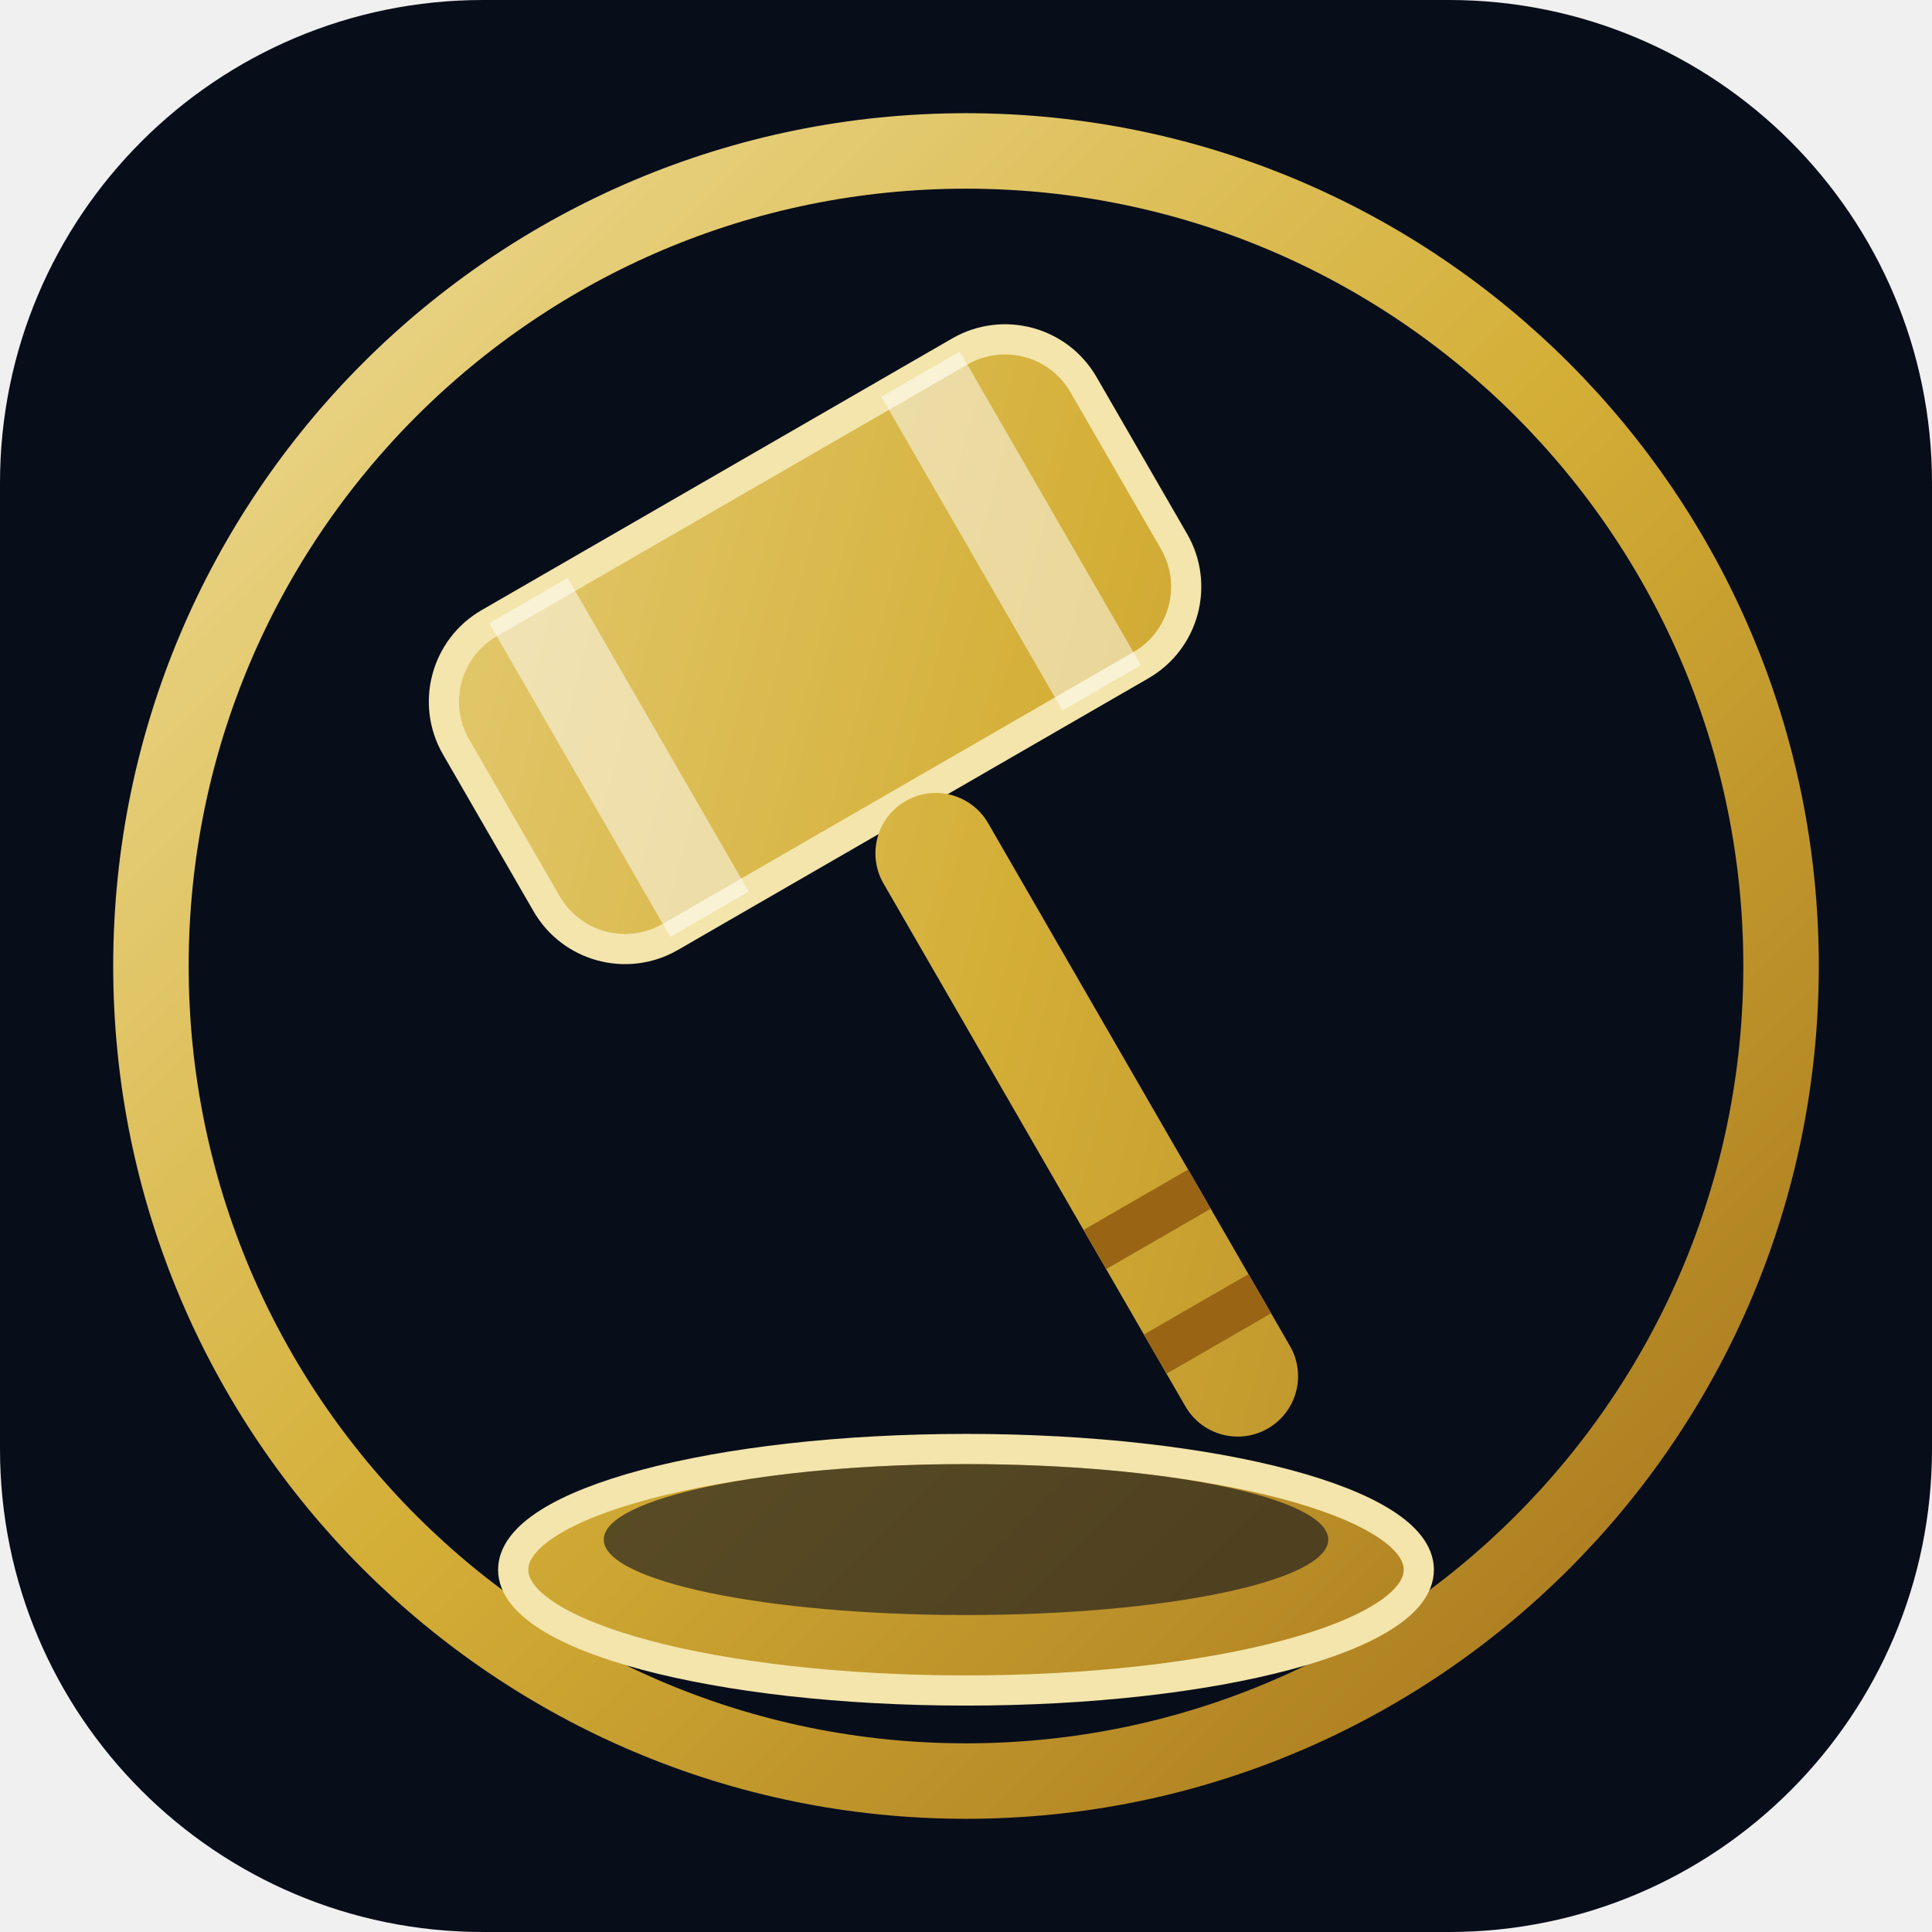
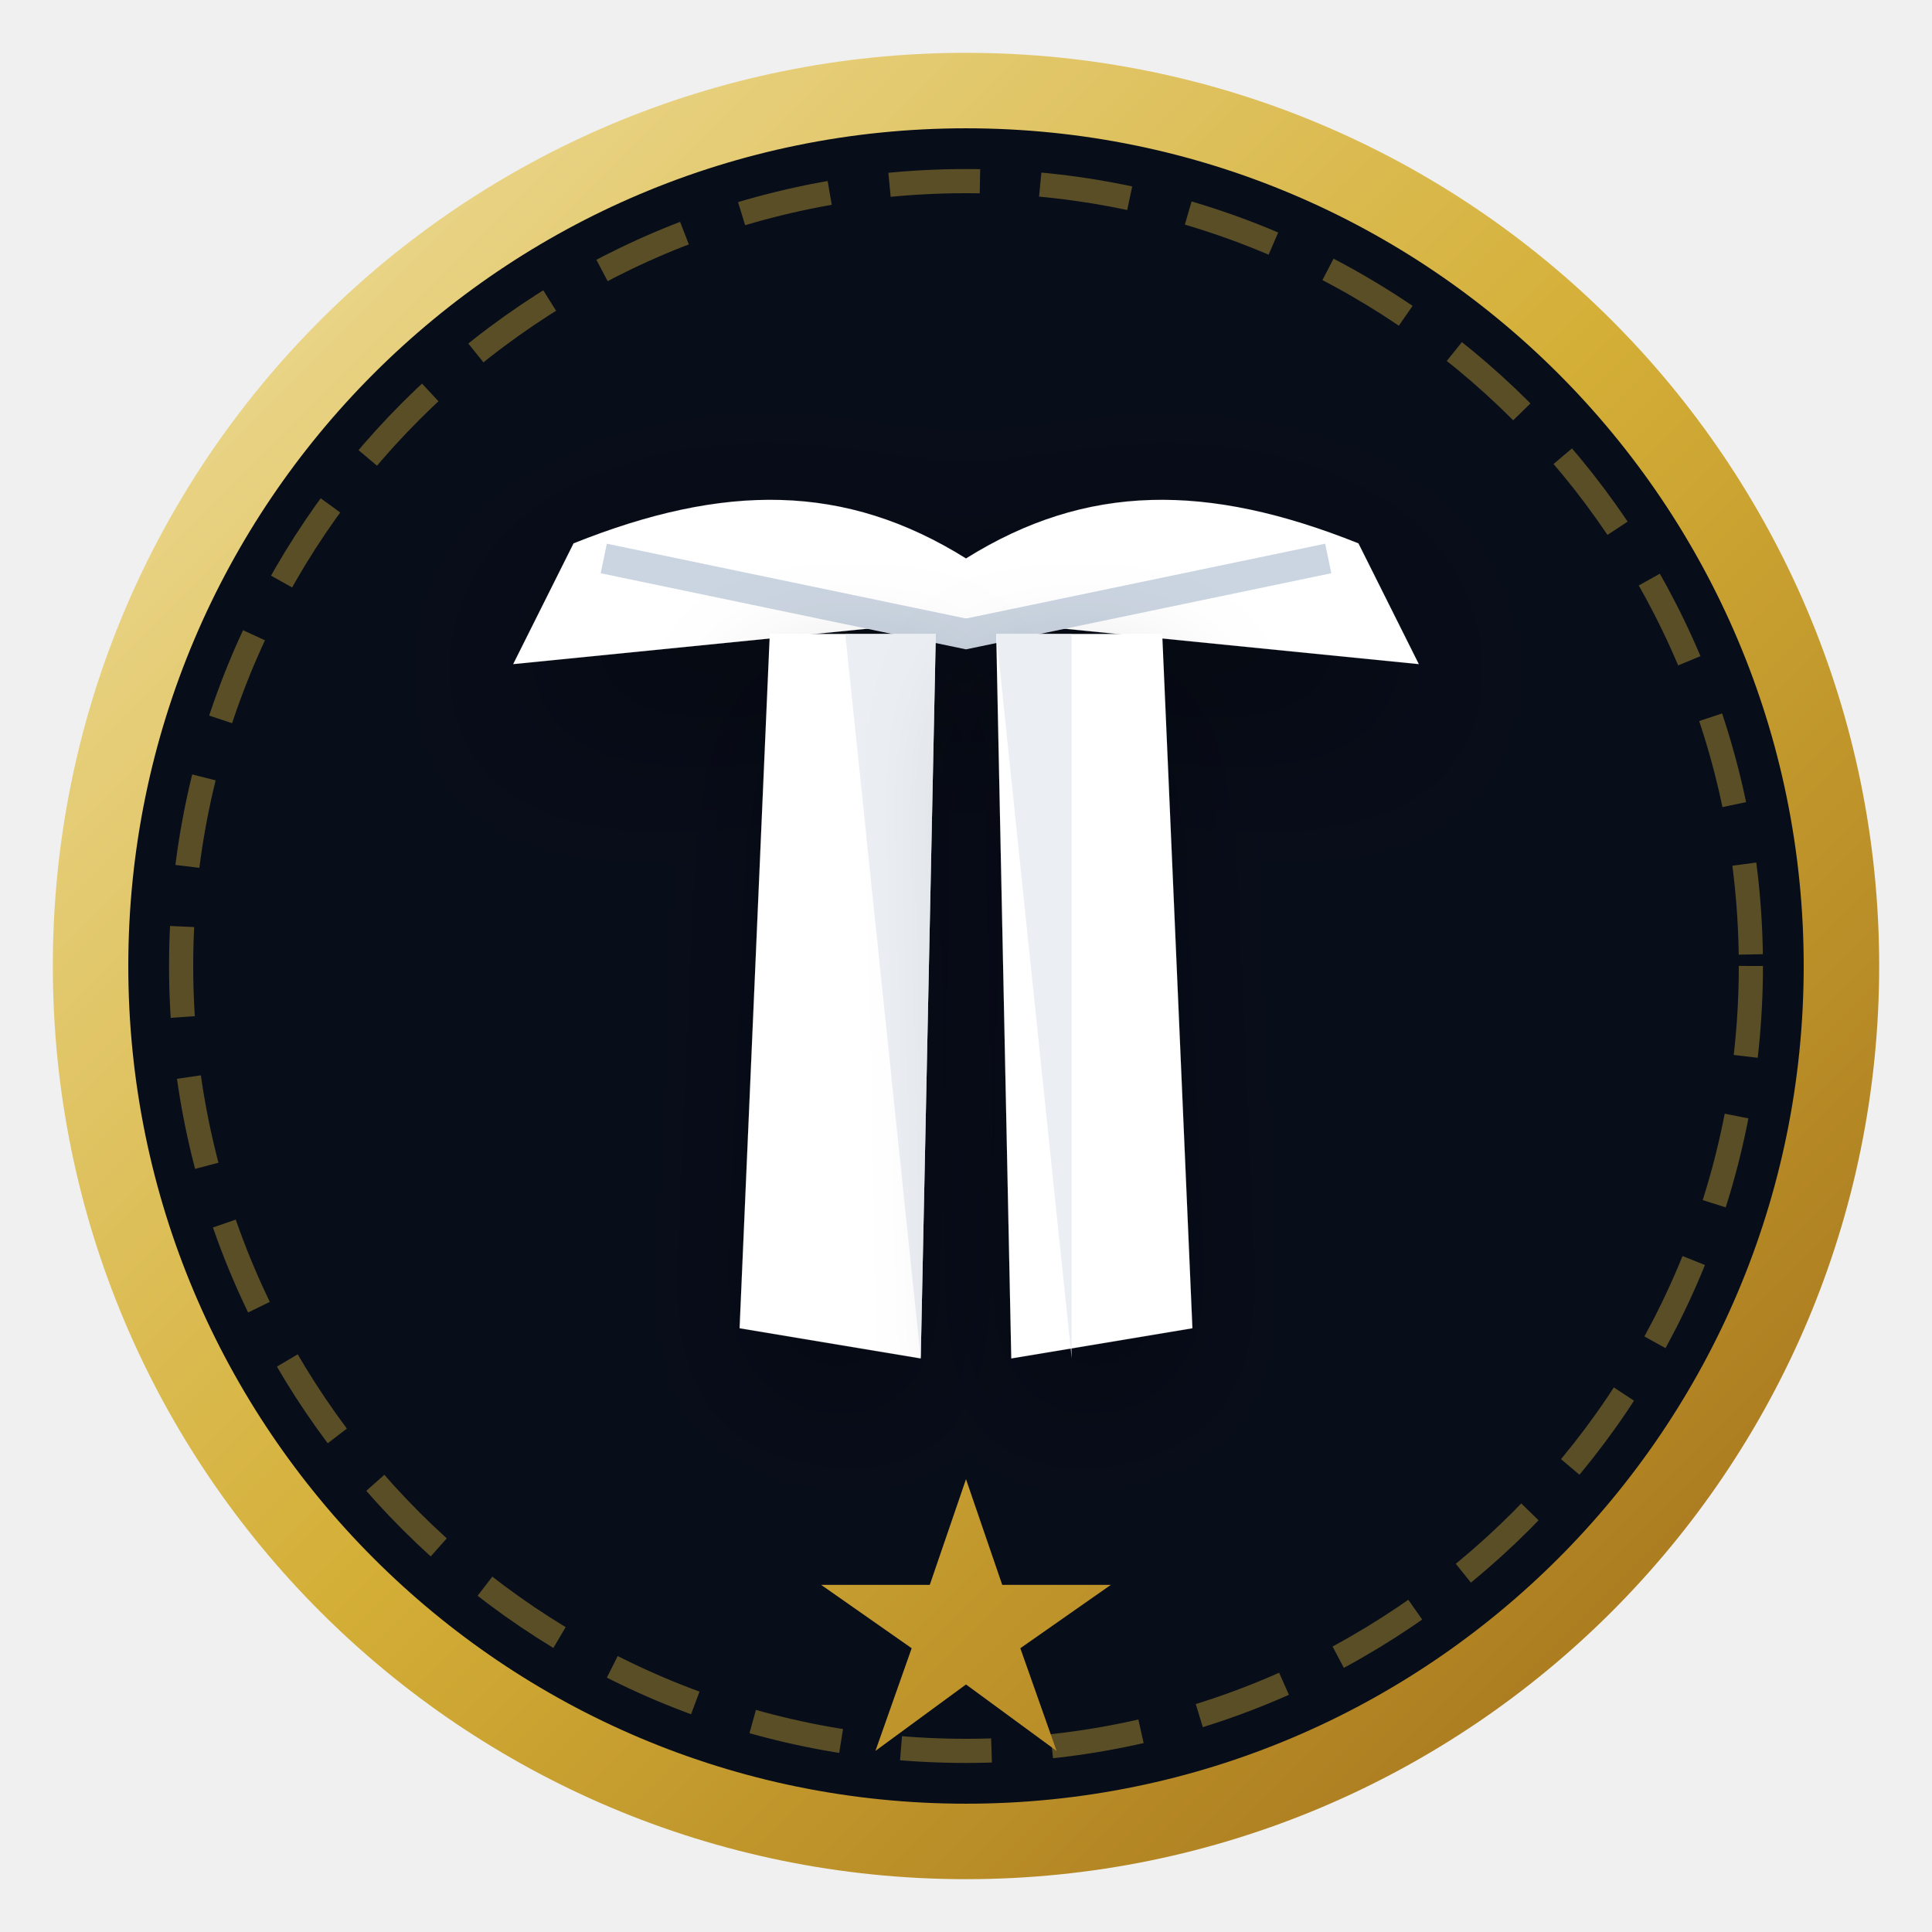
<svg xmlns="http://www.w3.org/2000/svg" viewBox="0 0 64 64" width="64" height="64">
-   <rect width="64" height="64" rx="16" fill="#080d1a" />
-   <circle cx="32" cy="32" r="27" fill="none" stroke="url(#goldGrad)" stroke-width="2.5" />
-   <g transform="rotate(-30 32 30)">
-     <rect x="20" y="14" width="24" height="12" rx="3" fill="url(#goldGrad)" stroke="#f3e5ab" stroke-width="1" />
-     <rect x="23" y="14" width="3" height="12" fill="#ffffff" opacity="0.5" />
-     <rect x="38" y="14" width="3" height="12" fill="#ffffff" opacity="0.5" />
-     <rect x="30" y="26" width="4" height="24" rx="2" fill="url(#goldGrad)" />
-     <line x1="30" y1="42" x2="34" y2="42" stroke="#996515" stroke-width="1.5" />
-     <line x1="30" y1="46" x2="34" y2="46" stroke="#996515" stroke-width="1.5" />
-   </g>
-   <ellipse cx="32" cy="52" rx="15" ry="4" fill="url(#goldGrad)" stroke="#f3e5ab" stroke-width="1" />
-   <ellipse cx="32" cy="51" rx="12" ry="2.5" fill="#080d1a" opacity="0.6" />
+   <circle cx="32" cy="32" r="29" fill="#080d1a" stroke="url(#goldBorder)" stroke-width="2.5" />
+   <circle cx="32" cy="32" r="26" fill="none" stroke="#d4af37" stroke-width="0.8" opacity="0.4" stroke-dasharray="3 2" />
+   <path d="M19 18 C24 16, 28 16, 32 18.5 C36 16, 40 16, 45 18 L47 22 L32 20.5 L17 22 Z" fill="#ffffff" filter="drop-shadow(0px 2px 3px rgba(0,0,0,0.5))" />
+   <path d="M20 18.5 L32 21 L44 18.5" fill="none" stroke="#cbd5e1" stroke-width="1" />
+   <polygon points="25.5,21 31,21 30.5,45 24.5,44" fill="#ffffff" filter="drop-shadow(0px 2px 2px rgba(0,0,0,0.3))" />
+   <polygon points="28,21 31,21 30.5,45" fill="#e2e8f0" opacity="0.7" />
+   <polygon points="33,21 38.5,21 39.5,44 33.5,45" fill="#ffffff" filter="drop-shadow(0px 2px 2px rgba(0,0,0,0.3))" />
+   <polygon points="33,21 35.5,21 35.5,45" fill="#e2e8f0" opacity="0.7" />
+   <polygon points="32,49 33.2,52.5 36.8,52.5 33.8,54.6 35,58 32,55.8 29,58 30.2,54.6 27.2,52.5 30.8,52.5" fill="url(#goldBorder)" />
  <defs>
-     <linearGradient id="goldGrad" x1="0" y1="0" x2="64" y2="64" gradientUnits="userSpaceOnUse">
+     <linearGradient id="goldBorder" x1="0" y1="0" x2="64" y2="64" gradientUnits="userSpaceOnUse">
      <stop offset="0%" stop-color="#f3e5ab" />
      <stop offset="50%" stop-color="#d4af37" />
      <stop offset="100%" stop-color="#996515" />
    </linearGradient>
  </defs>
</svg>
